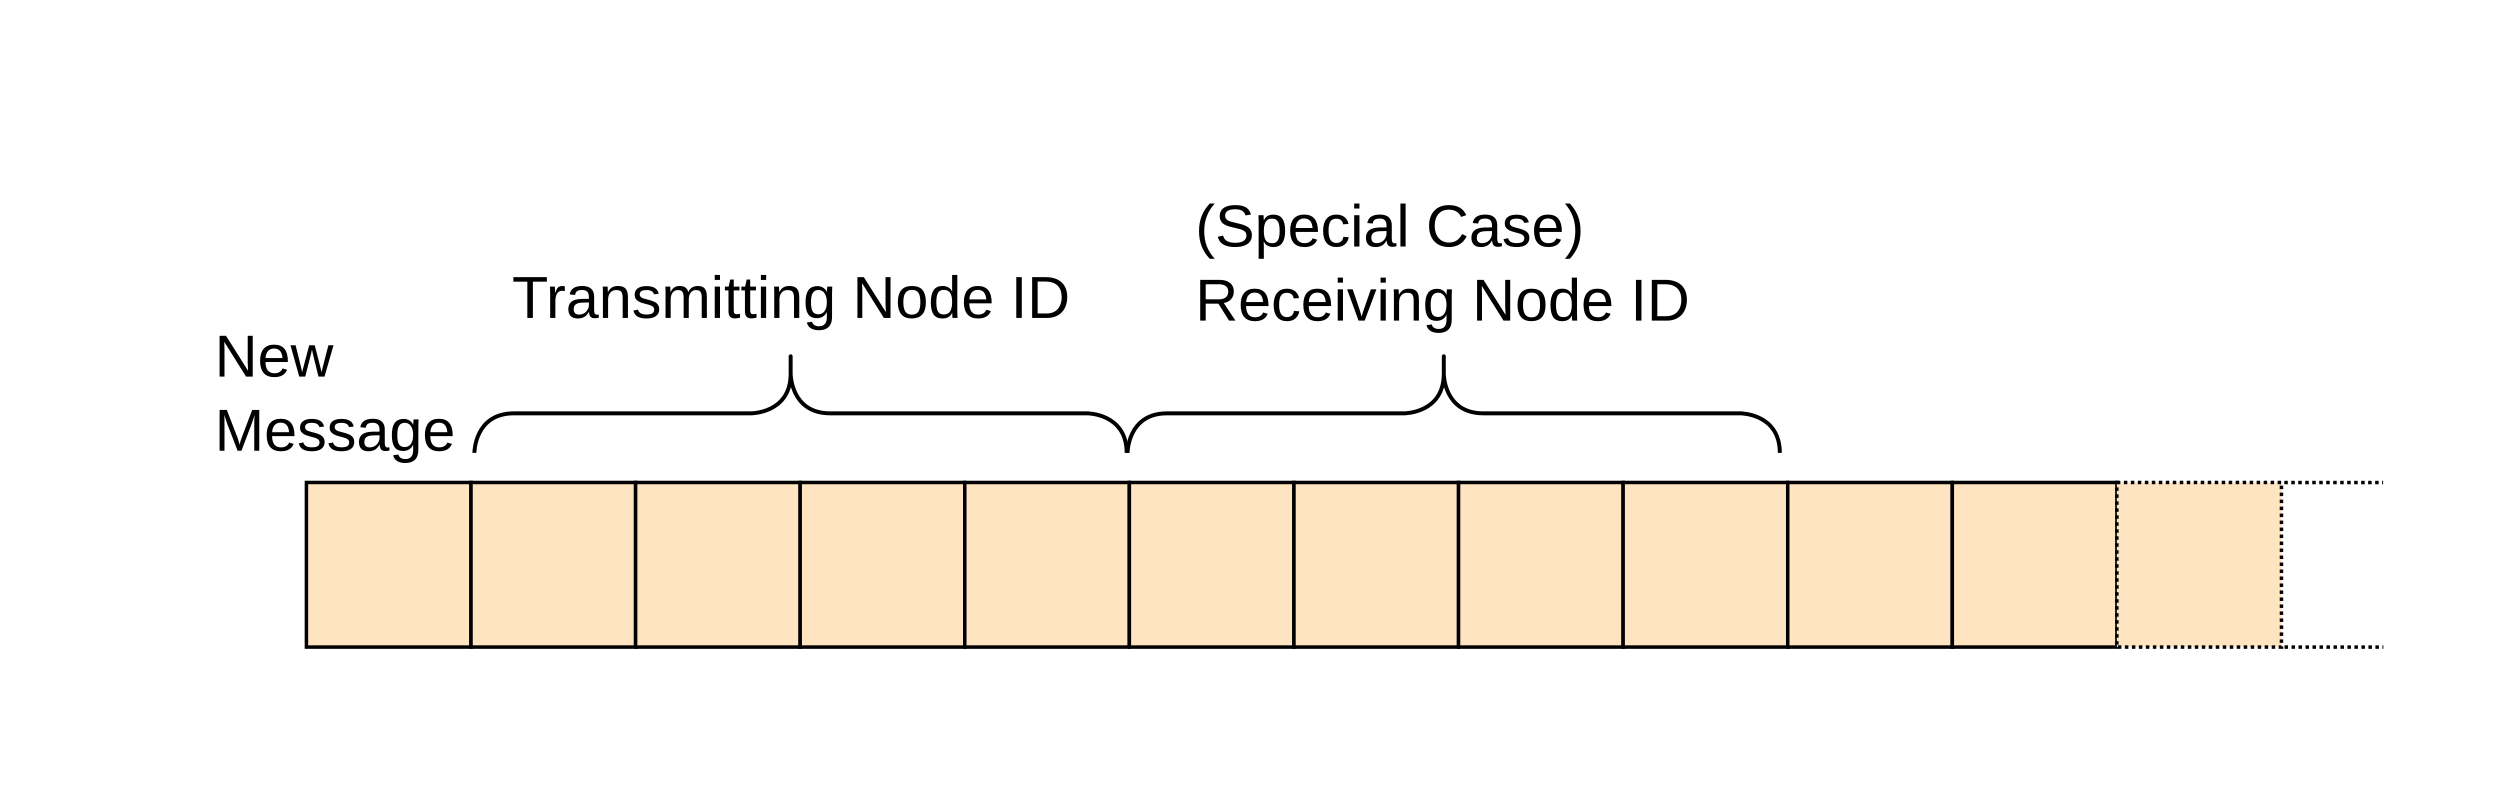
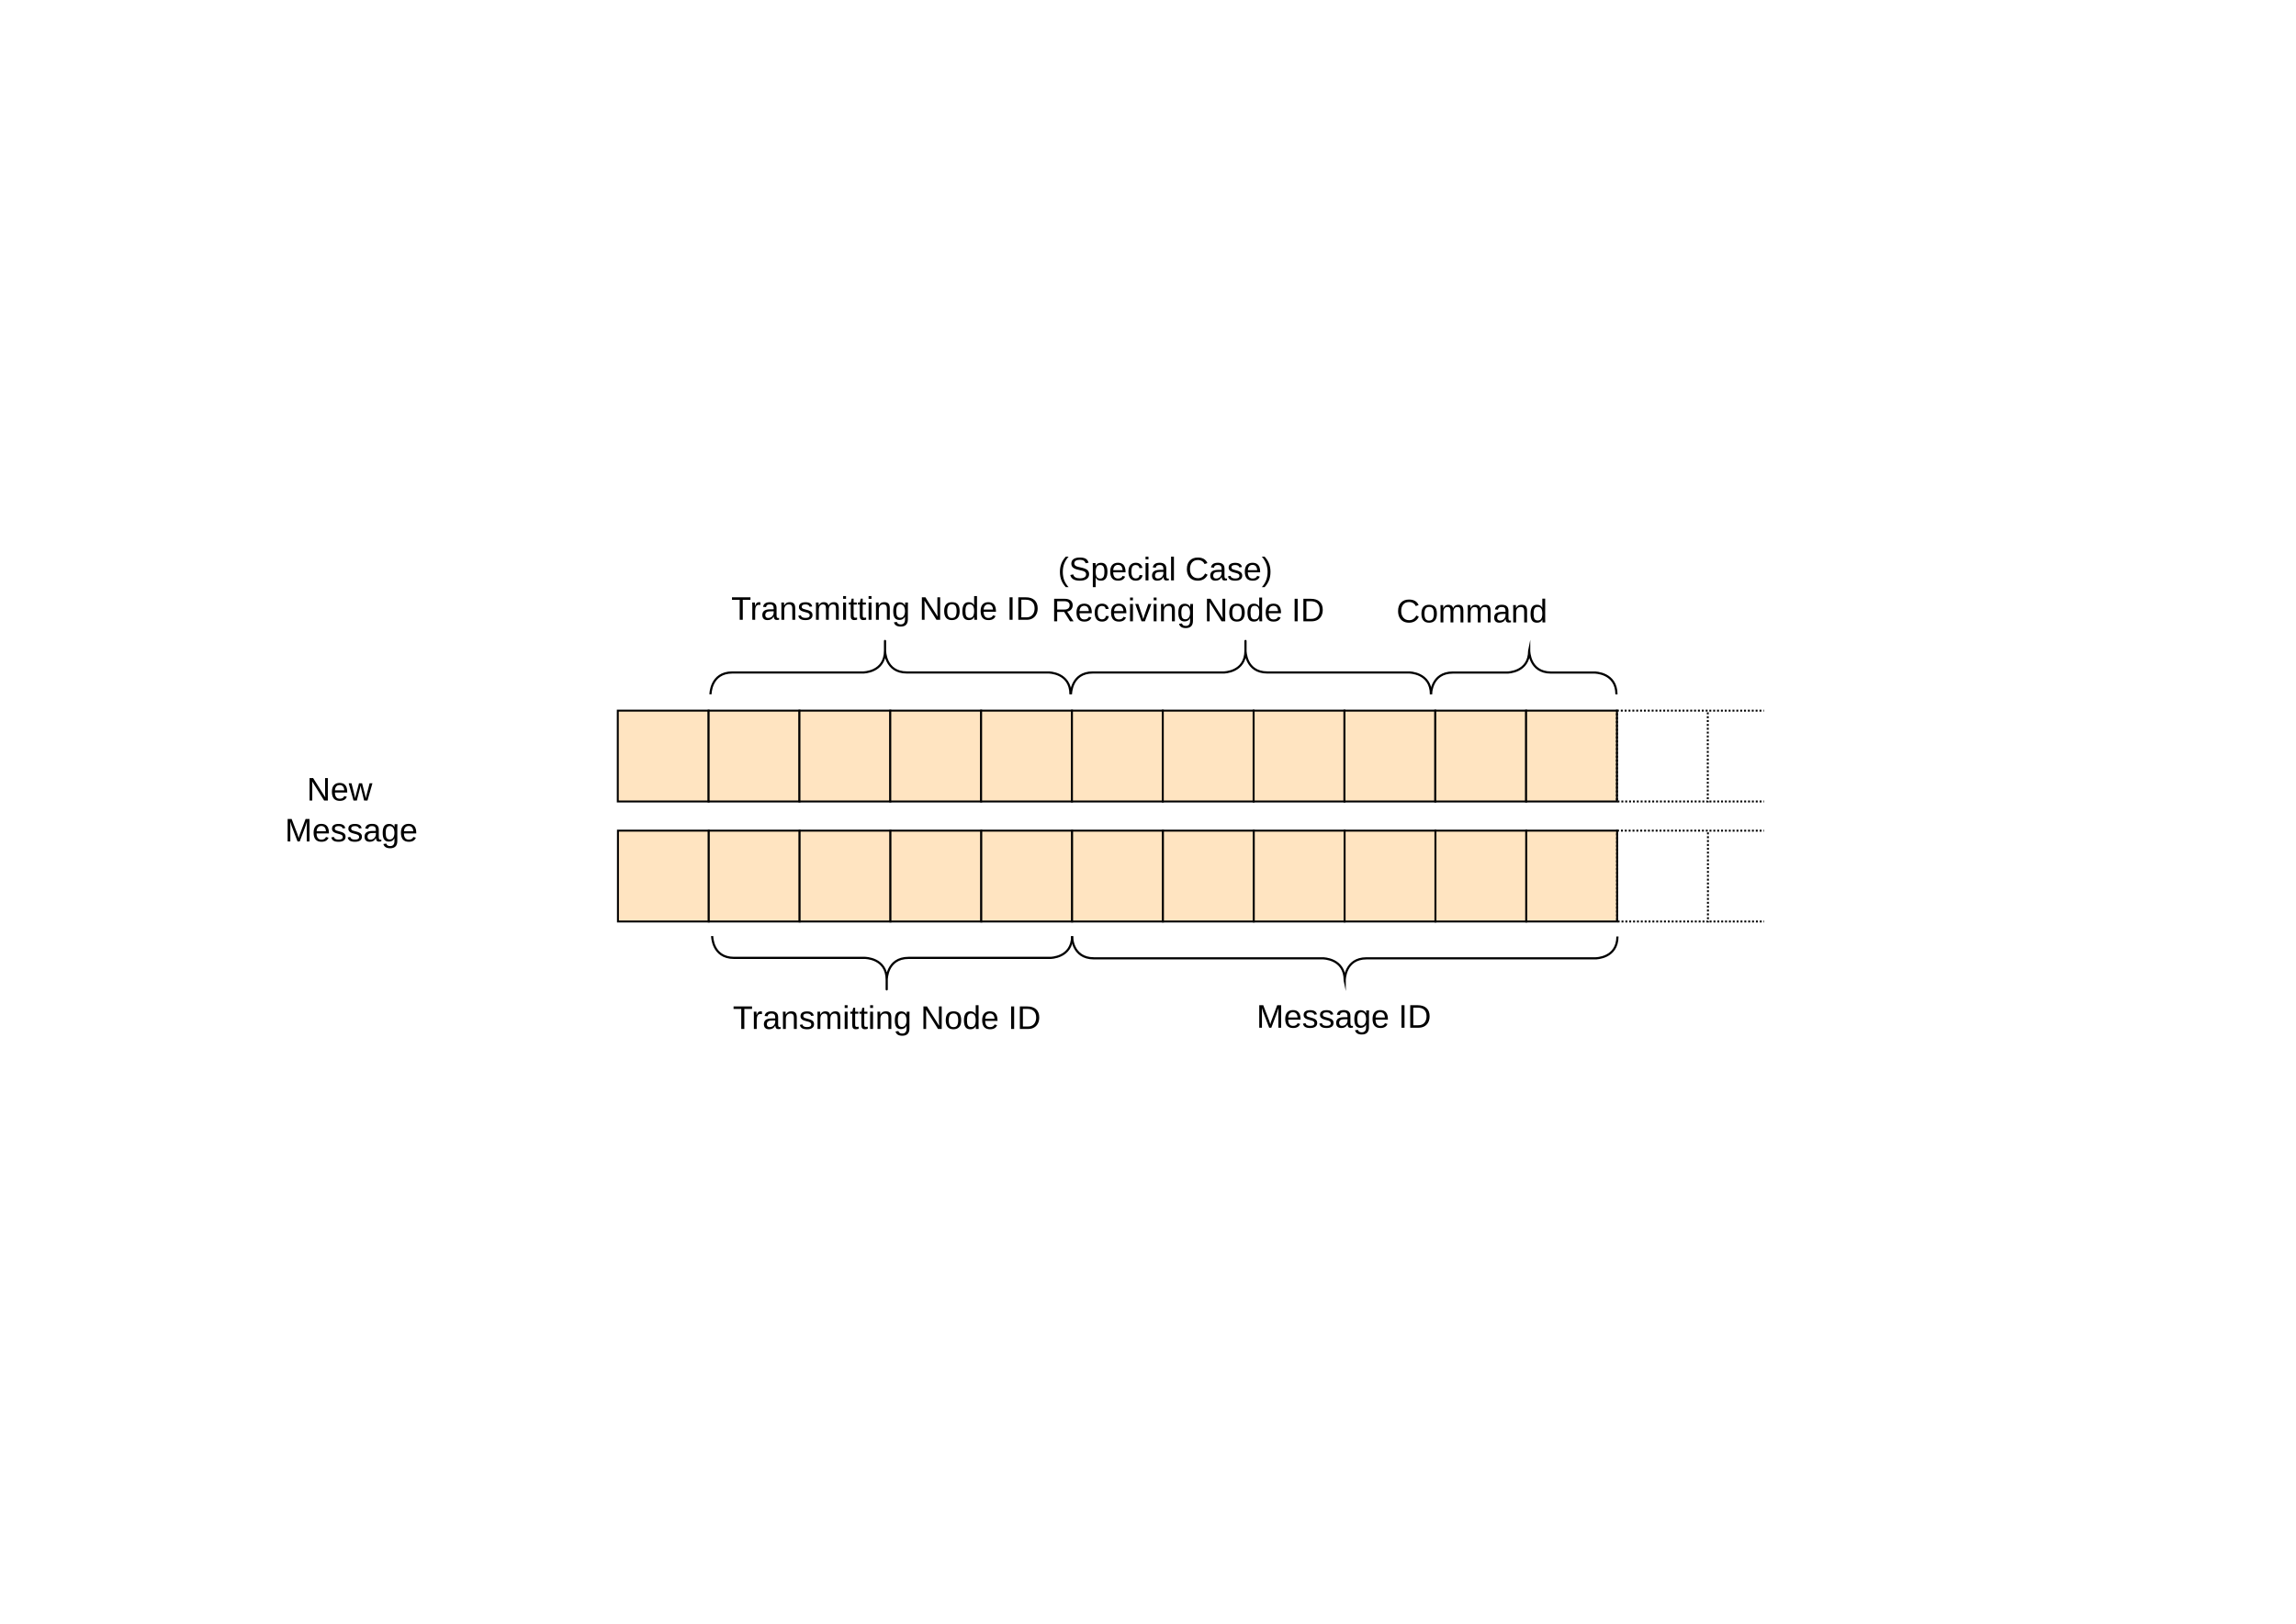
- <svg xmlns="http://www.w3.org/2000/svg" width="178.473mm" height="56.319mm" viewBox="0 0 632.385 199.556" id="svg2" version="1.1">
+ <svg xmlns="http://www.w3.org/2000/svg" width="297mm" height="210mm" viewBox="0 0 1052.362 744.094" id="svg2" version="1.1">
  <defs id="defs4" />
-   <g id="layer1" transform="translate(0,-852.8067)">
-     <rect style="fill:#ffe4c1;fill-opacity:1;fill-rule:evenodd;stroke:#000000;stroke-width:0.884;stroke-linecap:butt;stroke-linejoin:miter;stroke-miterlimit:4;stroke-dasharray:none;stroke-opacity:1" id="rect3336-3" width="41.636" height="41.636" x="77.509" y="974.852" />
-     <rect style="fill:#ffe4c1;fill-opacity:1;fill-rule:evenodd;stroke:#000000;stroke-width:0.884;stroke-linecap:butt;stroke-linejoin:miter;stroke-miterlimit:4;stroke-dasharray:none;stroke-opacity:1" id="rect3336-8" width="41.636" height="41.636" x="119.143" y="974.852" />
-     <rect style="fill:#ffe4c1;fill-opacity:1;fill-rule:evenodd;stroke:#000000;stroke-width:0.884;stroke-linecap:butt;stroke-linejoin:miter;stroke-miterlimit:4;stroke-dasharray:none;stroke-opacity:1" id="rect3336-3-7" width="41.636" height="41.636" x="160.777" y="974.852" />
-     <rect style="fill:#ffe4c1;fill-opacity:1;fill-rule:evenodd;stroke:#000000;stroke-width:0.884;stroke-linecap:butt;stroke-linejoin:miter;stroke-miterlimit:4;stroke-dasharray:none;stroke-opacity:1" id="rect3336-2" width="41.636" height="41.636" x="202.411" y="974.852" />
-     <rect style="fill:#ffe4c1;fill-opacity:1;fill-rule:evenodd;stroke:#000000;stroke-width:0.884;stroke-linecap:butt;stroke-linejoin:miter;stroke-miterlimit:4;stroke-dasharray:none;stroke-opacity:1" id="rect3336-3-4" width="41.636" height="41.636" x="244.044" y="974.852" />
-     <rect style="fill:#ffe4c1;fill-opacity:1;fill-rule:evenodd;stroke:#000000;stroke-width:0.884;stroke-linecap:butt;stroke-linejoin:miter;stroke-miterlimit:4;stroke-dasharray:none;stroke-opacity:1" id="rect3336-8-6" width="41.636" height="41.636" x="285.678" y="974.852" />
-     <rect style="fill:#ffe4c1;fill-opacity:1;fill-rule:evenodd;stroke:#000000;stroke-width:0.884;stroke-linecap:butt;stroke-linejoin:miter;stroke-miterlimit:4;stroke-dasharray:none;stroke-opacity:1" id="rect3336-3-7-6" width="41.636" height="41.636" x="327.312" y="974.852" />
-     <rect style="fill:#ffe4c1;fill-opacity:1;fill-rule:evenodd;stroke:#000000;stroke-width:0.884;stroke-linecap:butt;stroke-linejoin:miter;stroke-miterlimit:4;stroke-dasharray:none;stroke-opacity:1" id="rect3336-29" width="41.636" height="41.636" x="368.946" y="974.852" />
-     <rect style="fill:#ffe4c1;fill-opacity:1;fill-rule:evenodd;stroke:#000000;stroke-width:0.884;stroke-linecap:butt;stroke-linejoin:miter;stroke-miterlimit:4;stroke-dasharray:none;stroke-opacity:1" id="rect3336-3-43" width="41.636" height="41.636" x="410.58" y="974.852" />
-     <rect style="fill:#ffe4c1;fill-opacity:1;fill-rule:evenodd;stroke:#000000;stroke-width:0.884;stroke-linecap:butt;stroke-linejoin:miter;stroke-miterlimit:4;stroke-dasharray:none;stroke-opacity:1" id="rect3336-8-0" width="41.636" height="41.636" x="452.214" y="974.852" />
-     <rect style="fill:#ffe4c1;fill-opacity:1;fill-rule:evenodd;stroke:#000000;stroke-width:0.884;stroke-linecap:butt;stroke-linejoin:miter;stroke-miterlimit:4;stroke-dasharray:none;stroke-opacity:1" id="rect3336-3-7-2" width="41.636" height="41.636" x="493.848" y="974.852" />
-     <text xml:space="preserve" style="font-style:normal;font-weight:normal;font-size:40px;line-height:125%;font-family:sans-serif;letter-spacing:0px;word-spacing:0px;fill:#000000;fill-opacity:1;stroke:none;stroke-width:1px;stroke-linecap:butt;stroke-linejoin:miter;stroke-opacity:1" x="129.516" y="933.228" id="text5523">
-       <tspan id="tspan5525" x="129.516" y="933.228" style="font-style:normal;font-variant:normal;font-weight:normal;font-stretch:normal;font-size:15px;font-family:arial;-inkscape-font-specification:arial">Transmitting Node ID</tspan>
+   <g id="layer1" transform="translate(0,-308.2677)">
+     <rect style="fill:#ffe4c1;fill-opacity:1;fill-rule:evenodd;stroke:#000000;stroke-width:0.884;stroke-linecap:butt;stroke-linejoin:miter;stroke-miterlimit:4;stroke-dasharray:none;stroke-opacity:1" id="rect3336-3" width="41.636" height="41.636" x="283.159" y="633.928" />
+     <rect style="fill:#ffe4c1;fill-opacity:1;fill-rule:evenodd;stroke:#000000;stroke-width:0.884;stroke-linecap:butt;stroke-linejoin:miter;stroke-miterlimit:4;stroke-dasharray:none;stroke-opacity:1" id="rect3336-8" width="41.636" height="41.636" x="324.793" y="633.928" />
+     <rect style="fill:#ffe4c1;fill-opacity:1;fill-rule:evenodd;stroke:#000000;stroke-width:0.884;stroke-linecap:butt;stroke-linejoin:miter;stroke-miterlimit:4;stroke-dasharray:none;stroke-opacity:1" id="rect3336-3-7" width="41.636" height="41.636" x="366.427" y="633.928" />
+     <rect style="fill:#ffe4c1;fill-opacity:1;fill-rule:evenodd;stroke:#000000;stroke-width:0.884;stroke-linecap:butt;stroke-linejoin:miter;stroke-miterlimit:4;stroke-dasharray:none;stroke-opacity:1" id="rect3336-2" width="41.636" height="41.636" x="408.06" y="633.928" />
+     <rect style="fill:#ffe4c1;fill-opacity:1;fill-rule:evenodd;stroke:#000000;stroke-width:0.884;stroke-linecap:butt;stroke-linejoin:miter;stroke-miterlimit:4;stroke-dasharray:none;stroke-opacity:1" id="rect3336-3-4" width="41.636" height="41.636" x="449.694" y="633.928" />
+     <rect style="fill:#ffe4c1;fill-opacity:1;fill-rule:evenodd;stroke:#000000;stroke-width:0.884;stroke-linecap:butt;stroke-linejoin:miter;stroke-miterlimit:4;stroke-dasharray:none;stroke-opacity:1" id="rect3336-8-6" width="41.636" height="41.636" x="491.328" y="633.928" />
+     <rect style="fill:#ffe4c1;fill-opacity:1;fill-rule:evenodd;stroke:#000000;stroke-width:0.884;stroke-linecap:butt;stroke-linejoin:miter;stroke-miterlimit:4;stroke-dasharray:none;stroke-opacity:1" id="rect3336-3-7-6" width="41.636" height="41.636" x="532.962" y="633.928" />
+     <rect style="fill:#ffe4c1;fill-opacity:1;fill-rule:evenodd;stroke:#000000;stroke-width:0.884;stroke-linecap:butt;stroke-linejoin:miter;stroke-miterlimit:4;stroke-dasharray:none;stroke-opacity:1" id="rect3336-29" width="41.636" height="41.636" x="574.596" y="633.928" />
+     <rect style="fill:#ffe4c1;fill-opacity:1;fill-rule:evenodd;stroke:#000000;stroke-width:0.884;stroke-linecap:butt;stroke-linejoin:miter;stroke-miterlimit:4;stroke-dasharray:none;stroke-opacity:1" id="rect3336-3-43" width="41.636" height="41.636" x="616.23" y="633.928" />
+     <rect style="fill:#ffe4c1;fill-opacity:1;fill-rule:evenodd;stroke:#000000;stroke-width:0.884;stroke-linecap:butt;stroke-linejoin:miter;stroke-miterlimit:4;stroke-dasharray:none;stroke-opacity:1" id="rect3336-8-0" width="41.636" height="41.636" x="657.864" y="633.928" />
+     <rect style="fill:#ffe4c1;fill-opacity:1;fill-rule:evenodd;stroke:#000000;stroke-width:0.884;stroke-linecap:butt;stroke-linejoin:miter;stroke-miterlimit:4;stroke-dasharray:none;stroke-opacity:1" id="rect3336-3-7-2" width="41.636" height="41.636" x="699.497" y="633.928" />
+     <text xml:space="preserve" style="font-style:normal;font-weight:normal;font-size:40px;line-height:125%;font-family:sans-serif;letter-spacing:0px;word-spacing:0px;fill:#000000;fill-opacity:1;stroke:none;stroke-width:1px;stroke-linecap:butt;stroke-linejoin:miter;stroke-opacity:1" x="335.166" y="592.304" id="text5523">
+       <tspan id="tspan5525" x="335.166" y="592.304" style="font-style:normal;font-variant:normal;font-weight:normal;font-stretch:normal;font-size:15px;font-family:arial;-inkscape-font-specification:arial">Transmitting Node ID</tspan>
    </text>
-     <text xml:space="preserve" style="font-style:normal;font-weight:normal;font-size:40px;line-height:125%;font-family:sans-serif;letter-spacing:0px;word-spacing:0px;fill:#000000;fill-opacity:1;stroke:none;stroke-width:1px;stroke-linecap:butt;stroke-linejoin:miter;stroke-opacity:1" x="302.365" y="915.162" id="text5523-0">
-       <tspan id="tspan5525-3" x="302.365" y="915.162" style="font-style:normal;font-variant:normal;font-weight:normal;font-stretch:normal;font-size:15px;font-family:arial;-inkscape-font-specification:arial">(Special Case)</tspan>
-       <tspan x="302.365" y="933.912" style="font-style:normal;font-variant:normal;font-weight:normal;font-stretch:normal;font-size:15px;font-family:arial;-inkscape-font-specification:arial" id="tspan5545">Receiving Node ID</tspan>
+     <text xml:space="preserve" style="font-style:normal;font-weight:normal;font-size:40px;line-height:125%;font-family:sans-serif;text-align:center;letter-spacing:0px;word-spacing:0px;text-anchor:middle;fill:#000000;fill-opacity:1;stroke:none;stroke-width:1px;stroke-linecap:butt;stroke-linejoin:miter;stroke-opacity:1" x="570.465" y="574.238" id="text5523-0">
+       <tspan id="tspan5525-3" x="570.465" y="574.238" style="font-style:normal;font-variant:normal;font-weight:normal;font-stretch:normal;font-size:15px;font-family:arial;-inkscape-font-specification:arial;text-align:center;text-anchor:middle">(Special Case)</tspan>
+       <tspan x="570.465" y="592.988" style="font-style:normal;font-variant:normal;font-weight:normal;font-stretch:normal;font-size:15px;font-family:arial;-inkscape-font-specification:arial;text-align:center;text-anchor:middle" id="tspan5545">Receiving Node ID</tspan>
    </text>
-     <text xml:space="preserve" style="font-style:normal;font-weight:normal;font-size:40px;line-height:125%;font-family:sans-serif;letter-spacing:0px;word-spacing:0px;fill:#000000;fill-opacity:1;stroke:none;stroke-width:1px;stroke-linecap:butt;stroke-linejoin:miter;stroke-opacity:1" x="54.317" y="948.066" id="text5523-7">
-       <tspan x="54.317" y="948.066" style="font-style:normal;font-variant:normal;font-weight:normal;font-stretch:normal;font-size:15px;font-family:arial;-inkscape-font-specification:arial" id="tspan5615">New</tspan>
-       <tspan x="54.317" y="966.816" style="font-style:normal;font-variant:normal;font-weight:normal;font-stretch:normal;font-size:15px;font-family:arial;-inkscape-font-specification:arial" id="tspan5619">Message</tspan>
+     <text xml:space="preserve" style="font-style:normal;font-weight:normal;font-size:40px;line-height:125%;font-family:sans-serif;text-align:end;letter-spacing:0px;word-spacing:0px;text-anchor:end;fill:#000000;fill-opacity:1;stroke:none;stroke-width:1px;stroke-linecap:butt;stroke-linejoin:miter;stroke-opacity:1;" x="272.971" y="675.142" id="text5523-7">
+       <tspan x="243.469" y="675.142" style="font-style:normal;font-variant:normal;font-weight:normal;font-stretch:normal;font-size:15px;font-family:arial;-inkscape-font-specification:arial;text-align:end;text-anchor:end;" id="tspan5615">New</tspan>
+       <tspan x="243.469" y="693.892" style="font-style:normal;font-variant:normal;font-weight:normal;font-stretch:normal;font-size:15px;font-family:arial;-inkscape-font-specification:arial;text-align:end;text-anchor:end;" id="tspan5619">Message</tspan>
    </text>
-     <path style="fill:none;fill-rule:evenodd;stroke:#000000;stroke-width:1px;stroke-linecap:butt;stroke-linejoin:miter;stroke-opacity:1" d="m 120,967.362 c 0,0 0,-10 10,-10 10,0 60,0 60,0 0,0 10,0 10,-10 0,-10 0,0 0,0 0,0 0,10 10,10 10,0 65,0 65,0 0,0 10,0 10,10" id="path5492" />
-     <path style="fill:none;fill-rule:evenodd;stroke:#000000;stroke-width:1px;stroke-linecap:butt;stroke-linejoin:miter;stroke-opacity:1" d="m 285.214,967.362 c 0,0 0,-10 10,-10 10,0 60,0 60,0 0,0 10,0 10,-10 0,-10 0,0 0,0 0,0 0,10 10,10 10,0 65,0 65,0 0,0 10,0 10,10" id="path5492-0" />
-     <rect style="fill:#ffe4c1;fill-opacity:1;fill-rule:evenodd;stroke:#000000;stroke-width:0.884;stroke-linecap:butt;stroke-linejoin:miter;stroke-miterlimit:4;stroke-dasharray:0.884, 0.884;stroke-opacity:1;stroke-dashoffset:0" id="rect3336-3-7-2-2" width="41.636" height="41.636" x="535.469" y="974.852" />
-     <path style="fill:none;fill-rule:evenodd;stroke:#000000;stroke-width:0.884;stroke-linecap:butt;stroke-linejoin:miter;stroke-miterlimit:4;stroke-dasharray:0.884,0.884;stroke-opacity:1;stroke-dashoffset:0" d="m 577.821,974.867 25,0" id="path6064" />
-     <path style="fill:none;fill-rule:evenodd;stroke:#000000;stroke-width:0.884;stroke-linecap:butt;stroke-linejoin:miter;stroke-miterlimit:4;stroke-dasharray:0.884, 0.884;stroke-dashoffset:0;stroke-opacity:1" d="m 577.884,1016.488 25,0" id="path6066" />
+     <path style="fill:none;fill-rule:evenodd;stroke:#000000;stroke-width:1px;stroke-linecap:butt;stroke-linejoin:miter;stroke-opacity:1" d="m 325.65,626.438 c 0,0 0,-10 10,-10 10,0 60,0 60,0 0,0 10,0 10,-10 0,-10 0,0 0,0 0,0 0,10 10,10 10,0 65,0 65,0 0,0 10,0 10,10" id="path5492" />
+     <path style="fill:none;fill-rule:evenodd;stroke:#000000;stroke-width:1px;stroke-linecap:butt;stroke-linejoin:miter;stroke-opacity:1" d="m 490.864,626.438 c 0,0 0,-10 10,-10 10,0 60,0 60,0 0,0 10,0 10,-10 0,-10 0,0 0,0 0,0 0,10 10,10 10,0 65,0 65,0 0,0 10,0 10,10" id="path5492-0" />
+     <rect style="fill:none;fill-opacity:1;fill-rule:evenodd;stroke:#000000;stroke-width:0.884;stroke-linecap:butt;stroke-linejoin:miter;stroke-miterlimit:4;stroke-dasharray:0.884, 0.884;stroke-dashoffset:0;stroke-opacity:1" id="rect3336-3-7-2-2" width="41.636" height="41.636" x="741.119" y="633.928" />
+     <path style="fill:none;fill-rule:evenodd;stroke:#000000;stroke-width:0.884;stroke-linecap:butt;stroke-linejoin:miter;stroke-miterlimit:4;stroke-dasharray:0.884, 0.884;stroke-dashoffset:0;stroke-opacity:1" d="m 783.471,633.943 25,0" id="path6064" />
+     <path style="fill:none;fill-rule:evenodd;stroke:#000000;stroke-width:0.884;stroke-linecap:butt;stroke-linejoin:miter;stroke-miterlimit:4;stroke-dasharray:0.884, 0.884;stroke-dashoffset:0;stroke-opacity:1" d="m 783.534,675.564 25,0" id="path6066" />
+     <rect style="fill:#ffe4c1;fill-opacity:1;fill-rule:evenodd;stroke:#000000;stroke-width:0.884;stroke-linecap:butt;stroke-linejoin:miter;stroke-miterlimit:4;stroke-dasharray:none;stroke-opacity:1" id="rect3336-3-3" width="41.636" height="41.636" x="283.23" y="688.928" />
+     <rect style="fill:#ffe4c1;fill-opacity:1;fill-rule:evenodd;stroke:#000000;stroke-width:0.884;stroke-linecap:butt;stroke-linejoin:miter;stroke-miterlimit:4;stroke-dasharray:none;stroke-opacity:1" id="rect3336-8-67" width="41.636" height="41.636" x="324.864" y="688.928" />
+     <rect style="fill:#ffe4c1;fill-opacity:1;fill-rule:evenodd;stroke:#000000;stroke-width:0.884;stroke-linecap:butt;stroke-linejoin:miter;stroke-miterlimit:4;stroke-dasharray:none;stroke-opacity:1" id="rect3336-3-7-5" width="41.636" height="41.636" x="366.498" y="688.928" />
+     <rect style="fill:#ffe4c1;fill-opacity:1;fill-rule:evenodd;stroke:#000000;stroke-width:0.884;stroke-linecap:butt;stroke-linejoin:miter;stroke-miterlimit:4;stroke-dasharray:none;stroke-opacity:1" id="rect3336-2-3" width="41.636" height="41.636" x="408.132" y="688.928" />
+     <rect style="fill:#ffe4c1;fill-opacity:1;fill-rule:evenodd;stroke:#000000;stroke-width:0.884;stroke-linecap:butt;stroke-linejoin:miter;stroke-miterlimit:4;stroke-dasharray:none;stroke-opacity:1" id="rect3336-3-4-5" width="41.636" height="41.636" x="449.766" y="688.928" />
+     <rect style="fill:#ffe4c1;fill-opacity:1;fill-rule:evenodd;stroke:#000000;stroke-width:0.884;stroke-linecap:butt;stroke-linejoin:miter;stroke-miterlimit:4;stroke-dasharray:none;stroke-opacity:1" id="rect3336-8-6-6" width="41.636" height="41.636" x="491.4" y="688.928" />
+     <rect style="fill:#ffe4c1;fill-opacity:1;fill-rule:evenodd;stroke:#000000;stroke-width:0.884;stroke-linecap:butt;stroke-linejoin:miter;stroke-miterlimit:4;stroke-dasharray:none;stroke-opacity:1" id="rect3336-3-7-6-2" width="41.636" height="41.636" x="533.033" y="688.928" />
+     <rect style="fill:#ffe4c1;fill-opacity:1;fill-rule:evenodd;stroke:#000000;stroke-width:0.884;stroke-linecap:butt;stroke-linejoin:miter;stroke-miterlimit:4;stroke-dasharray:none;stroke-opacity:1" id="rect3336-29-9" width="41.636" height="41.636" x="574.667" y="688.928" />
+     <rect style="fill:#ffe4c1;fill-opacity:1;fill-rule:evenodd;stroke:#000000;stroke-width:0.884;stroke-linecap:butt;stroke-linejoin:miter;stroke-miterlimit:4;stroke-dasharray:none;stroke-opacity:1" id="rect3336-3-43-1" width="41.636" height="41.636" x="616.301" y="688.928" />
+     <rect style="fill:#ffe4c1;fill-opacity:1;fill-rule:evenodd;stroke:#000000;stroke-width:0.884;stroke-linecap:butt;stroke-linejoin:miter;stroke-miterlimit:4;stroke-dasharray:none;stroke-opacity:1" id="rect3336-8-0-2" width="41.636" height="41.636" x="657.935" y="688.928" />
+     <rect style="fill:#ffe4c1;fill-opacity:1;fill-rule:evenodd;stroke:#000000;stroke-width:0.884;stroke-linecap:butt;stroke-linejoin:miter;stroke-miterlimit:4;stroke-dasharray:none;stroke-opacity:1" id="rect3336-3-7-2-7" width="41.636" height="41.636" x="699.569" y="688.928" />
+     <rect style="fill:none;fill-opacity:1;fill-rule:evenodd;stroke:#000000;stroke-width:0.884;stroke-linecap:butt;stroke-linejoin:miter;stroke-miterlimit:4;stroke-dasharray:0.884, 0.884;stroke-dashoffset:0;stroke-opacity:1" id="rect3336-3-7-2-2-0" width="41.636" height="41.636" x="741.19" y="688.928" />
+     <path style="fill:none;fill-rule:evenodd;stroke:#000000;stroke-width:0.884;stroke-linecap:butt;stroke-linejoin:miter;stroke-miterlimit:4;stroke-dasharray:0.884, 0.884;stroke-dashoffset:0;stroke-opacity:1" d="m 783.542,688.943 25,0" id="path6064-9" />
+     <path style="fill:none;fill-rule:evenodd;stroke:#000000;stroke-width:0.884;stroke-linecap:butt;stroke-linejoin:miter;stroke-miterlimit:4;stroke-dasharray:0.884, 0.884;stroke-dashoffset:0;stroke-opacity:1" d="m 783.605,730.564 25,0" id="path6066-3" />
+     <path style="fill:none;fill-rule:evenodd;stroke:#000000;stroke-width:1px;stroke-linecap:butt;stroke-linejoin:miter;stroke-opacity:1" d="m 326.42,737.236 c 0,0 0,10 10,10 10,0 60,0 60,0 0,0 10,0 10,10 0,10 0,0 0,0 0,0 0,-10 10,-10 10,0 65,0 65,0 0,0 10,0 10,-10" id="path5492-6" />
+     <path style="fill:none;fill-rule:evenodd;stroke:#000000;stroke-width:1px;stroke-linecap:butt;stroke-linejoin:miter;stroke-opacity:1" d="m 491.346,737.438 c 0,0 0,10 10,10 10,0 105,0 105,0 0,0 10,0 10,10 0,10 0,5 0,5 l 0,-5 c 0,0 0,-10 10,-10 10,0 105,0 105,0 0,0 10,0 10,-10" id="path4304" />
+     <text xml:space="preserve" style="font-style:normal;font-weight:normal;font-size:40px;line-height:125%;font-family:sans-serif;letter-spacing:0px;word-spacing:0px;fill:#000000;fill-opacity:1;stroke:none;stroke-width:1px;stroke-linecap:butt;stroke-linejoin:miter;stroke-opacity:1" x="335.88" y="779.805" id="text5523-06">
+       <tspan id="tspan5525-2" x="335.88" y="779.805" style="font-style:normal;font-variant:normal;font-weight:normal;font-stretch:normal;font-size:15px;font-family:arial;-inkscape-font-specification:arial">Transmitting Node ID</tspan>
+     </text>
+     <text xml:space="preserve" style="font-style:normal;font-weight:normal;font-size:40px;line-height:125%;font-family:sans-serif;letter-spacing:0px;word-spacing:0px;fill:#000000;fill-opacity:1;stroke:none;stroke-width:1px;stroke-linecap:butt;stroke-linejoin:miter;stroke-opacity:1" x="575.943" y="779.238" id="text5523-0-6">
+       <tspan x="575.943" y="779.238" style="font-style:normal;font-variant:normal;font-weight:normal;font-stretch:normal;font-size:15px;font-family:arial;-inkscape-font-specification:arial" id="tspan5545-8">Message ID</tspan>
+     </text>
+     <path style="fill:none;fill-rule:evenodd;stroke:#000000;stroke-width:1px;stroke-linecap:butt;stroke-linejoin:miter;stroke-opacity:1" d="m 655.893,626.469 c 0,0 0,-10 10,-10 10,0 25,0 25,0 0,0 10,0 10,-10 0,-10 0,-5 0,-5 l 0,5 c 0,0 0,10 10,10 10,0 20,0 20,0 0,0 10,0 10,10" id="path4349" />
+     <text xml:space="preserve" style="font-style:normal;font-weight:normal;font-size:40px;line-height:125%;font-family:sans-serif;text-align:center;letter-spacing:0px;word-spacing:0px;text-anchor:middle;fill:#000000;fill-opacity:1;stroke:none;stroke-width:1px;stroke-linecap:butt;stroke-linejoin:miter;stroke-opacity:1" x="700.643" y="593.488" id="text5523-0-7">
+       <tspan x="700.643" y="593.488" style="font-style:normal;font-variant:normal;font-weight:normal;font-stretch:normal;font-size:15px;font-family:arial;-inkscape-font-specification:arial;text-align:center;text-anchor:middle" id="tspan5545-2">Command</tspan>
+     </text>
  </g>
</svg>
